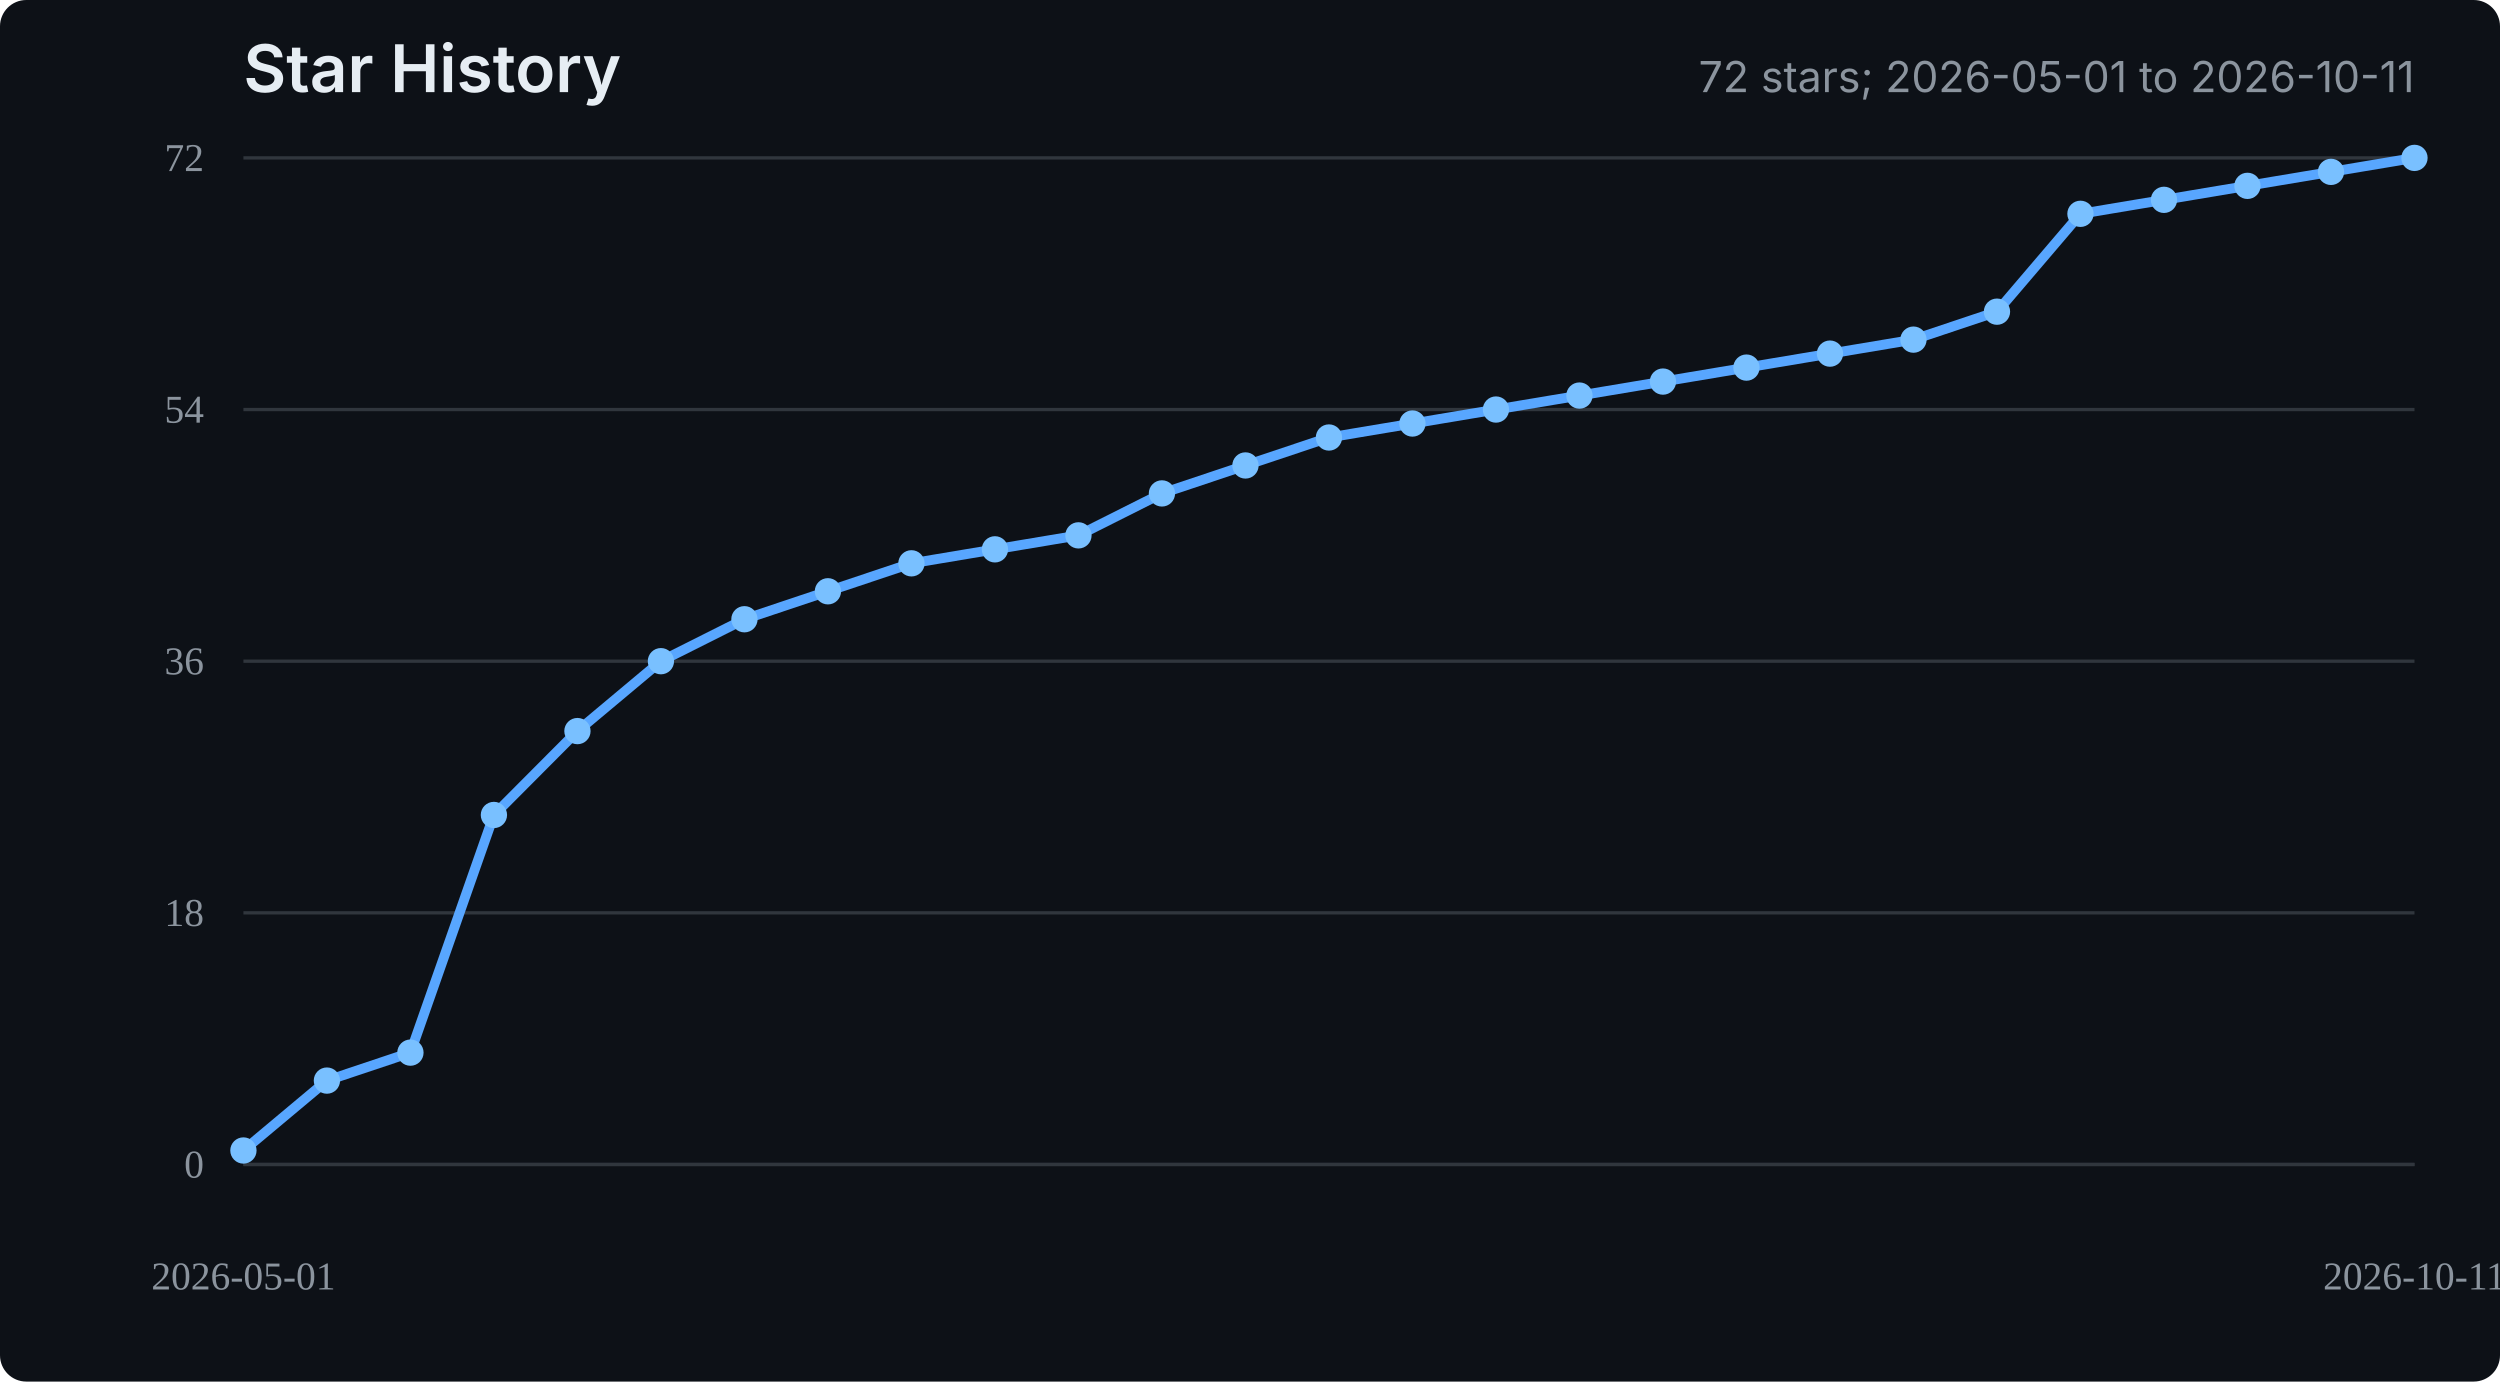
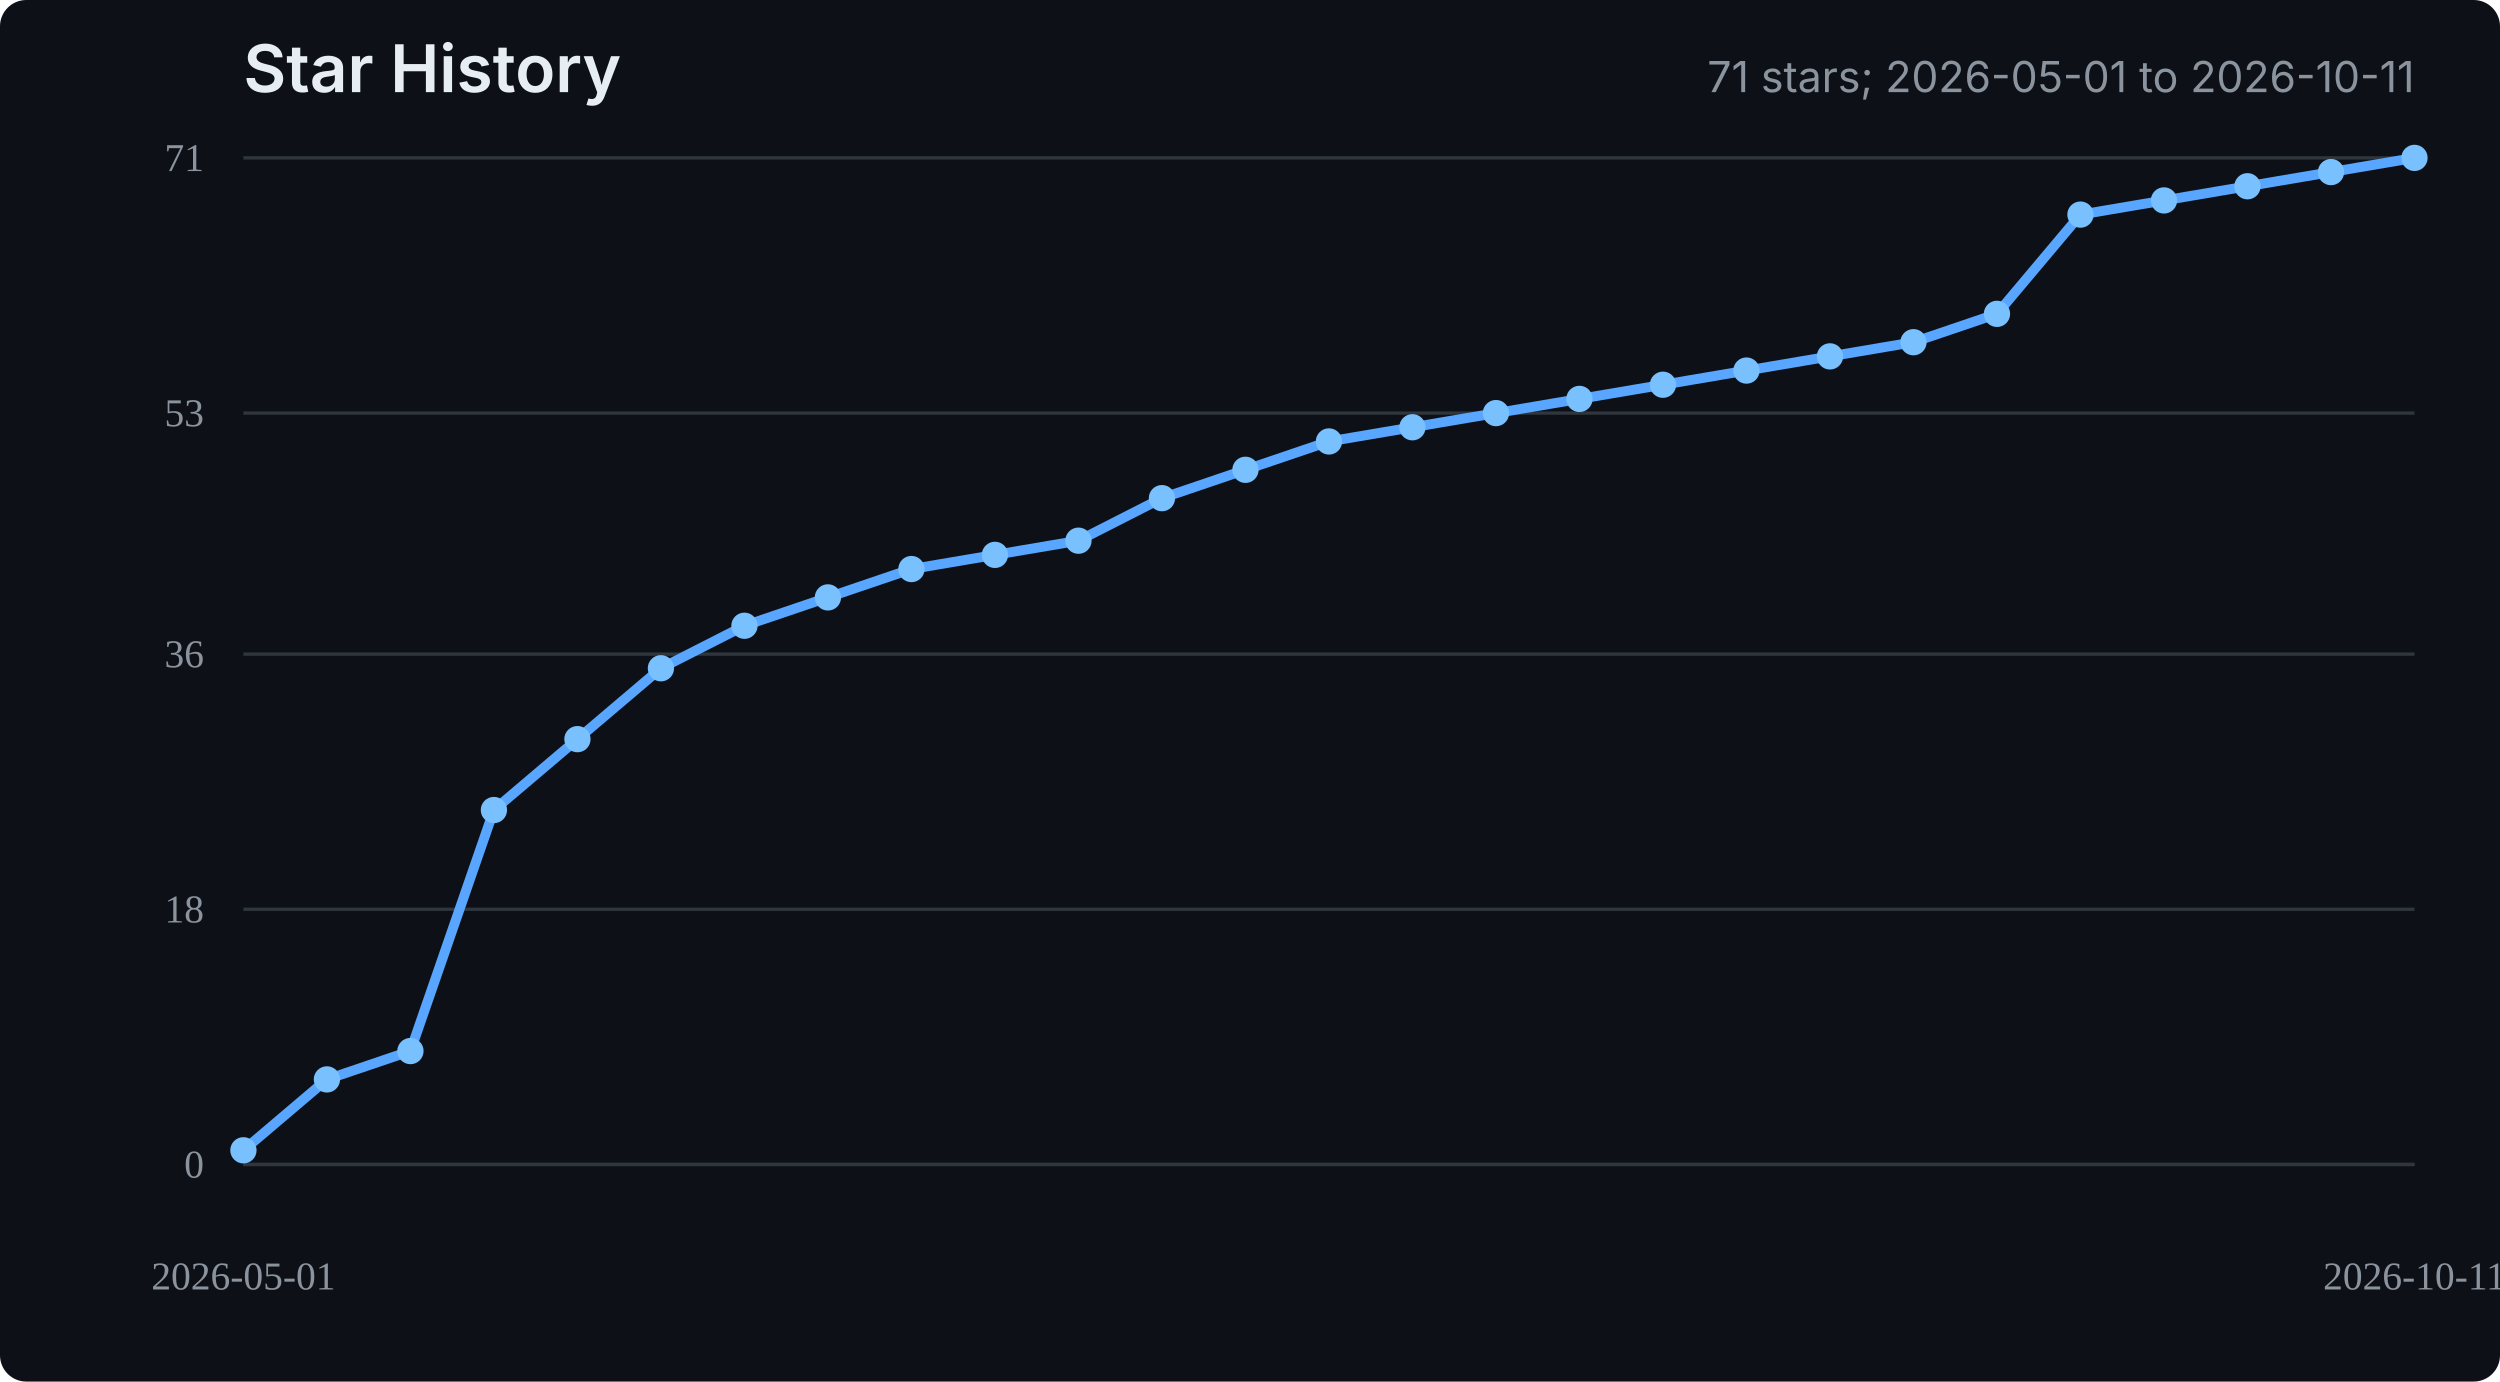
<svg xmlns="http://www.w3.org/2000/svg" width="760" height="420" viewBox="0 0 760 420" role="img" aria-labelledby="title desc">
  <rect width="100%" height="100%" fill="#0d1117" rx="8" />
  <text x="74" y="28" fill="#e6edf3" font-family="-apple-system,BlinkMacSystemFont,'Segoe UI',sans-serif" font-size="20" font-weight="600">Star History</text>
-   <text x="734" y="28" text-anchor="end" fill="#8b949e" font-family="-apple-system,BlinkMacSystemFont,'Segoe UI',sans-serif" font-size="13">72 stars; 2026-05-01 to 2026-10-11</text>
+   <text x="734" y="28" text-anchor="end" fill="#8b949e" font-family="-apple-system,BlinkMacSystemFont,'Segoe UI',sans-serif" font-size="13">71 stars; 2026-05-01 to 2026-10-11</text>
  <line x1="74" y1="354.00" x2="734" y2="354.00" stroke="#30363d" stroke-width="1" />
-   <line x1="74" y1="277.50" x2="734" y2="277.50" stroke="#30363d" stroke-width="1" />
-   <line x1="74" y1="201.00" x2="734" y2="201.00" stroke="#30363d" stroke-width="1" />
-   <line x1="74" y1="124.50" x2="734" y2="124.50" stroke="#30363d" stroke-width="1" />
+   <line x1="74" y1="276.42" x2="734" y2="276.42" stroke="#30363d" stroke-width="1" />
+   <line x1="74" y1="198.85" x2="734" y2="198.85" stroke="#30363d" stroke-width="1" />
+   <line x1="74" y1="125.58" x2="734" y2="125.58" stroke="#30363d" stroke-width="1" />
  <line x1="74" y1="48.00" x2="734" y2="48.00" stroke="#30363d" stroke-width="1" />
  <text x="62" y="358.00" text-anchor="end" fill="#8b949e" font-size="12">0</text>
-   <text x="62" y="281.50" text-anchor="end" fill="#8b949e" font-size="12">18</text>
-   <text x="62" y="205.00" text-anchor="end" fill="#8b949e" font-size="12">36</text>
-   <text x="62" y="128.50" text-anchor="end" fill="#8b949e" font-size="12">54</text>
-   <text x="62" y="52.00" text-anchor="end" fill="#8b949e" font-size="12">72</text>
+   <text x="62" y="280.42" text-anchor="end" fill="#8b949e" font-size="12">18</text>
+   <text x="62" y="202.85" text-anchor="end" fill="#8b949e" font-size="12">36</text>
+   <text x="62" y="129.58" text-anchor="end" fill="#8b949e" font-size="12">53</text>
+   <text x="62" y="52.00" text-anchor="end" fill="#8b949e" font-size="12">71</text>
  <line x1="74" y1="354" x2="734" y2="354" stroke="#30363d" stroke-width="1" />
-   <polyline points="74.00,349.75 99.38,328.50 124.77,320.00 150.15,247.75 175.54,222.25 200.92,201.00 226.31,188.25 251.69,179.75 277.08,171.25 302.46,167.00 327.85,162.75 353.23,150.00 378.62,141.50 404.00,133.00 429.38,128.75 454.77,124.50 480.15,120.25 505.54,116.00 530.92,111.75 556.31,107.50 581.69,103.25 607.08,94.75 632.46,65.00 657.85,60.75 683.23,56.50 708.62,52.25 734.00,48.00" fill="none" stroke="#58a6ff" stroke-width="3" stroke-linecap="round" stroke-linejoin="round" />
-   <circle cx="74.00" cy="349.75" r="4" fill="#79c0ff" />
-   <circle cx="99.38" cy="328.50" r="4" fill="#79c0ff" />
-   <circle cx="124.77" cy="320.00" r="4" fill="#79c0ff" />
-   <circle cx="150.15" cy="247.75" r="4" fill="#79c0ff" />
-   <circle cx="175.54" cy="222.25" r="4" fill="#79c0ff" />
-   <circle cx="200.92" cy="201.00" r="4" fill="#79c0ff" />
-   <circle cx="226.31" cy="188.25" r="4" fill="#79c0ff" />
-   <circle cx="251.69" cy="179.75" r="4" fill="#79c0ff" />
-   <circle cx="277.08" cy="171.25" r="4" fill="#79c0ff" />
-   <circle cx="302.46" cy="167.00" r="4" fill="#79c0ff" />
-   <circle cx="327.85" cy="162.75" r="4" fill="#79c0ff" />
-   <circle cx="353.23" cy="150.00" r="4" fill="#79c0ff" />
-   <circle cx="378.62" cy="141.50" r="4" fill="#79c0ff" />
-   <circle cx="404.00" cy="133.00" r="4" fill="#79c0ff" />
-   <circle cx="429.38" cy="128.75" r="4" fill="#79c0ff" />
-   <circle cx="454.77" cy="124.50" r="4" fill="#79c0ff" />
-   <circle cx="480.15" cy="120.25" r="4" fill="#79c0ff" />
-   <circle cx="505.54" cy="116.00" r="4" fill="#79c0ff" />
-   <circle cx="530.92" cy="111.75" r="4" fill="#79c0ff" />
-   <circle cx="556.31" cy="107.50" r="4" fill="#79c0ff" />
-   <circle cx="581.69" cy="103.25" r="4" fill="#79c0ff" />
-   <circle cx="607.08" cy="94.75" r="4" fill="#79c0ff" />
-   <circle cx="632.46" cy="65.00" r="4" fill="#79c0ff" />
-   <circle cx="657.85" cy="60.75" r="4" fill="#79c0ff" />
-   <circle cx="683.23" cy="56.50" r="4" fill="#79c0ff" />
-   <circle cx="708.62" cy="52.25" r="4" fill="#79c0ff" />
+   <polyline points="74.00,349.69 99.38,328.14 124.77,319.52 150.15,246.25 175.54,224.70 200.92,203.15 226.31,190.23 251.69,181.61 277.08,172.99 302.46,168.68 327.85,164.37 353.23,151.44 378.62,142.82 404.00,134.20 429.38,129.89 454.77,125.58 480.15,121.27 505.54,116.96 530.92,112.65 556.31,108.34 581.69,104.03 607.08,95.41 632.46,65.24 657.85,60.93 683.23,56.62 708.62,52.31 734.00,48.00" fill="none" stroke="#58a6ff" stroke-width="3" stroke-linecap="round" stroke-linejoin="round" />
+   <circle cx="74.00" cy="349.69" r="4" fill="#79c0ff" />
+   <circle cx="99.38" cy="328.14" r="4" fill="#79c0ff" />
+   <circle cx="124.77" cy="319.52" r="4" fill="#79c0ff" />
+   <circle cx="150.15" cy="246.25" r="4" fill="#79c0ff" />
+   <circle cx="175.54" cy="224.70" r="4" fill="#79c0ff" />
+   <circle cx="200.92" cy="203.15" r="4" fill="#79c0ff" />
+   <circle cx="226.31" cy="190.23" r="4" fill="#79c0ff" />
+   <circle cx="251.69" cy="181.61" r="4" fill="#79c0ff" />
+   <circle cx="277.08" cy="172.99" r="4" fill="#79c0ff" />
+   <circle cx="302.46" cy="168.68" r="4" fill="#79c0ff" />
+   <circle cx="327.85" cy="164.37" r="4" fill="#79c0ff" />
+   <circle cx="353.23" cy="151.44" r="4" fill="#79c0ff" />
+   <circle cx="378.62" cy="142.82" r="4" fill="#79c0ff" />
+   <circle cx="404.00" cy="134.20" r="4" fill="#79c0ff" />
+   <circle cx="429.38" cy="129.89" r="4" fill="#79c0ff" />
+   <circle cx="454.77" cy="125.58" r="4" fill="#79c0ff" />
+   <circle cx="480.15" cy="121.27" r="4" fill="#79c0ff" />
+   <circle cx="505.54" cy="116.96" r="4" fill="#79c0ff" />
+   <circle cx="530.92" cy="112.65" r="4" fill="#79c0ff" />
+   <circle cx="556.31" cy="108.34" r="4" fill="#79c0ff" />
+   <circle cx="581.69" cy="104.03" r="4" fill="#79c0ff" />
+   <circle cx="607.08" cy="95.41" r="4" fill="#79c0ff" />
+   <circle cx="632.46" cy="65.24" r="4" fill="#79c0ff" />
+   <circle cx="657.85" cy="60.93" r="4" fill="#79c0ff" />
+   <circle cx="683.23" cy="56.62" r="4" fill="#79c0ff" />
+   <circle cx="708.62" cy="52.31" r="4" fill="#79c0ff" />
  <circle cx="734.00" cy="48.00" r="4" fill="#79c0ff" />
  <text x="74.00" y="392" text-anchor="middle" fill="#8b949e" font-size="12">2026-05-01</text>
  <text x="734.00" y="392" text-anchor="middle" fill="#8b949e" font-size="12">2026-10-11</text>
</svg>
